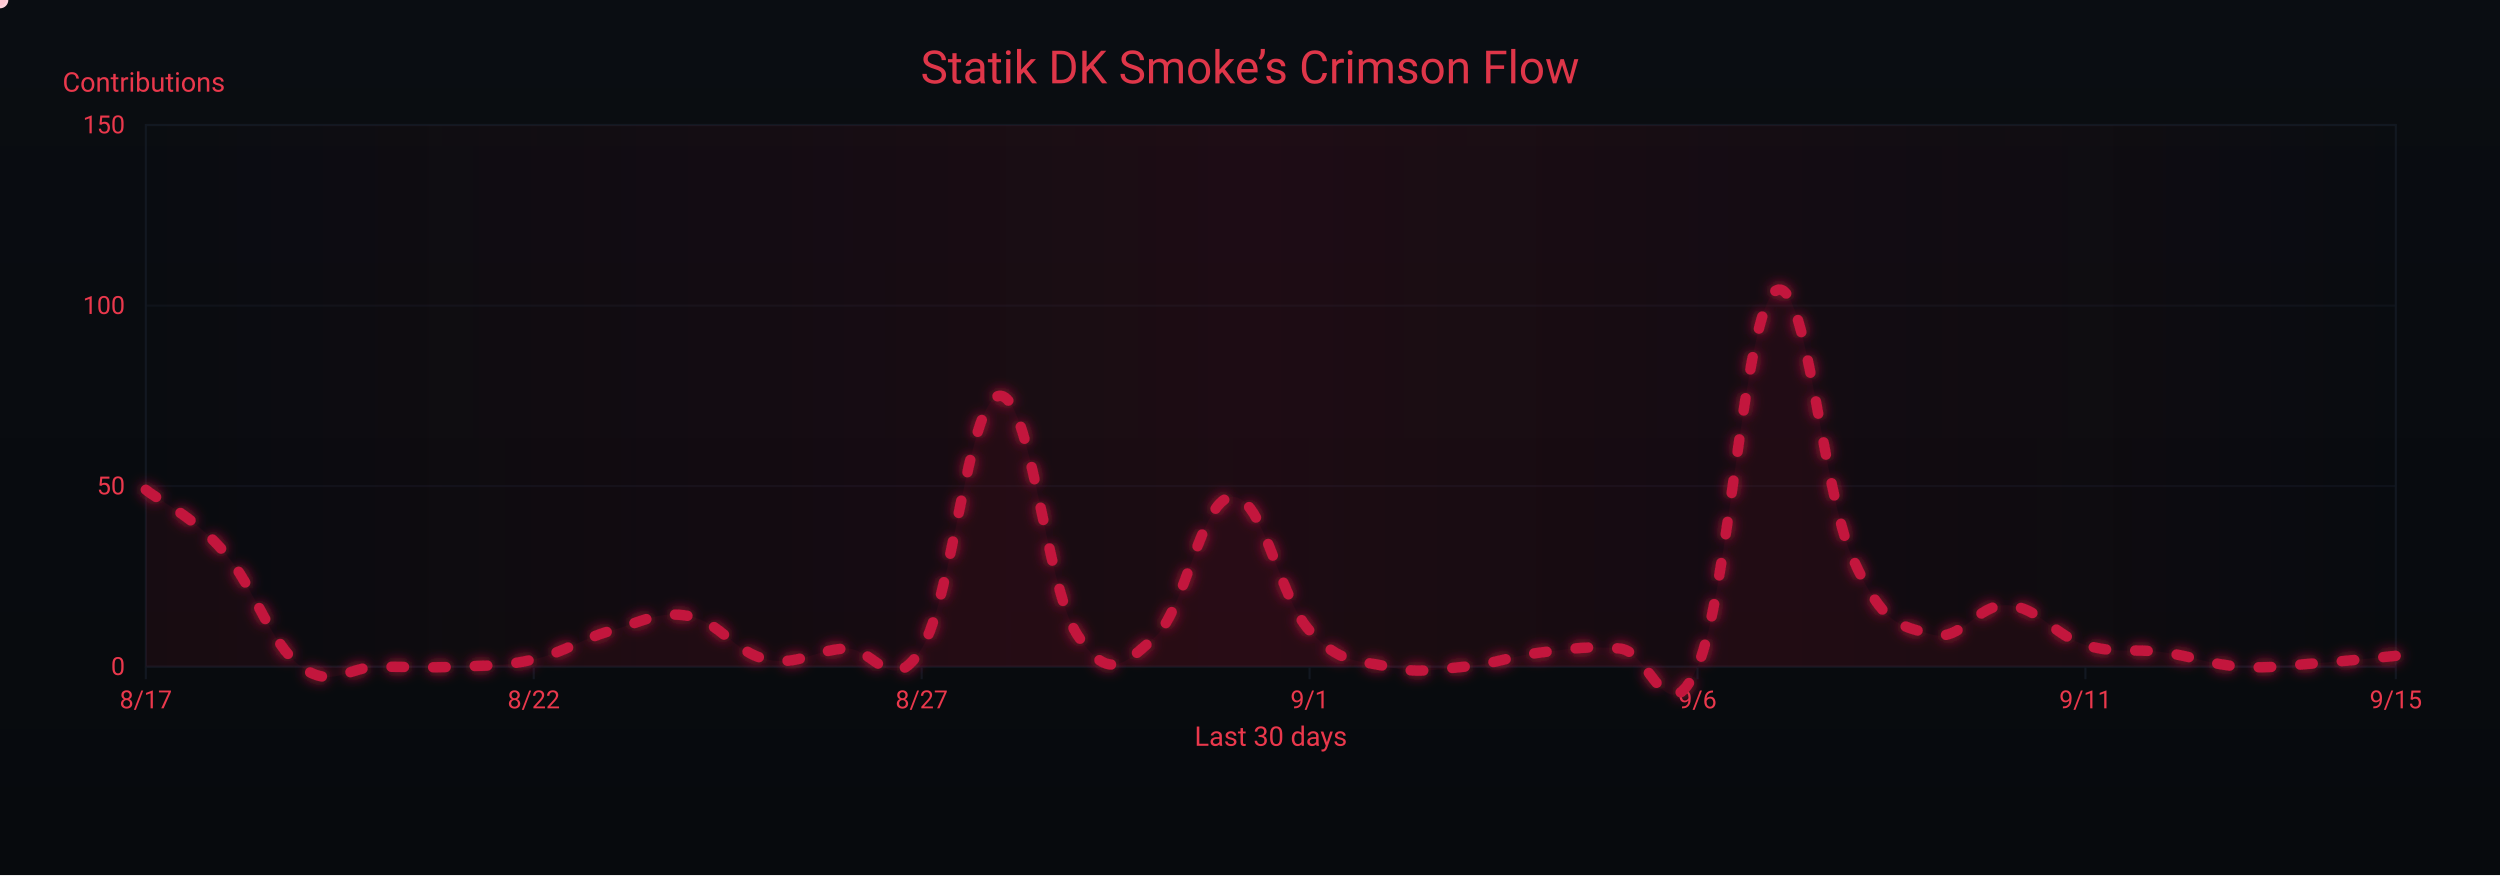
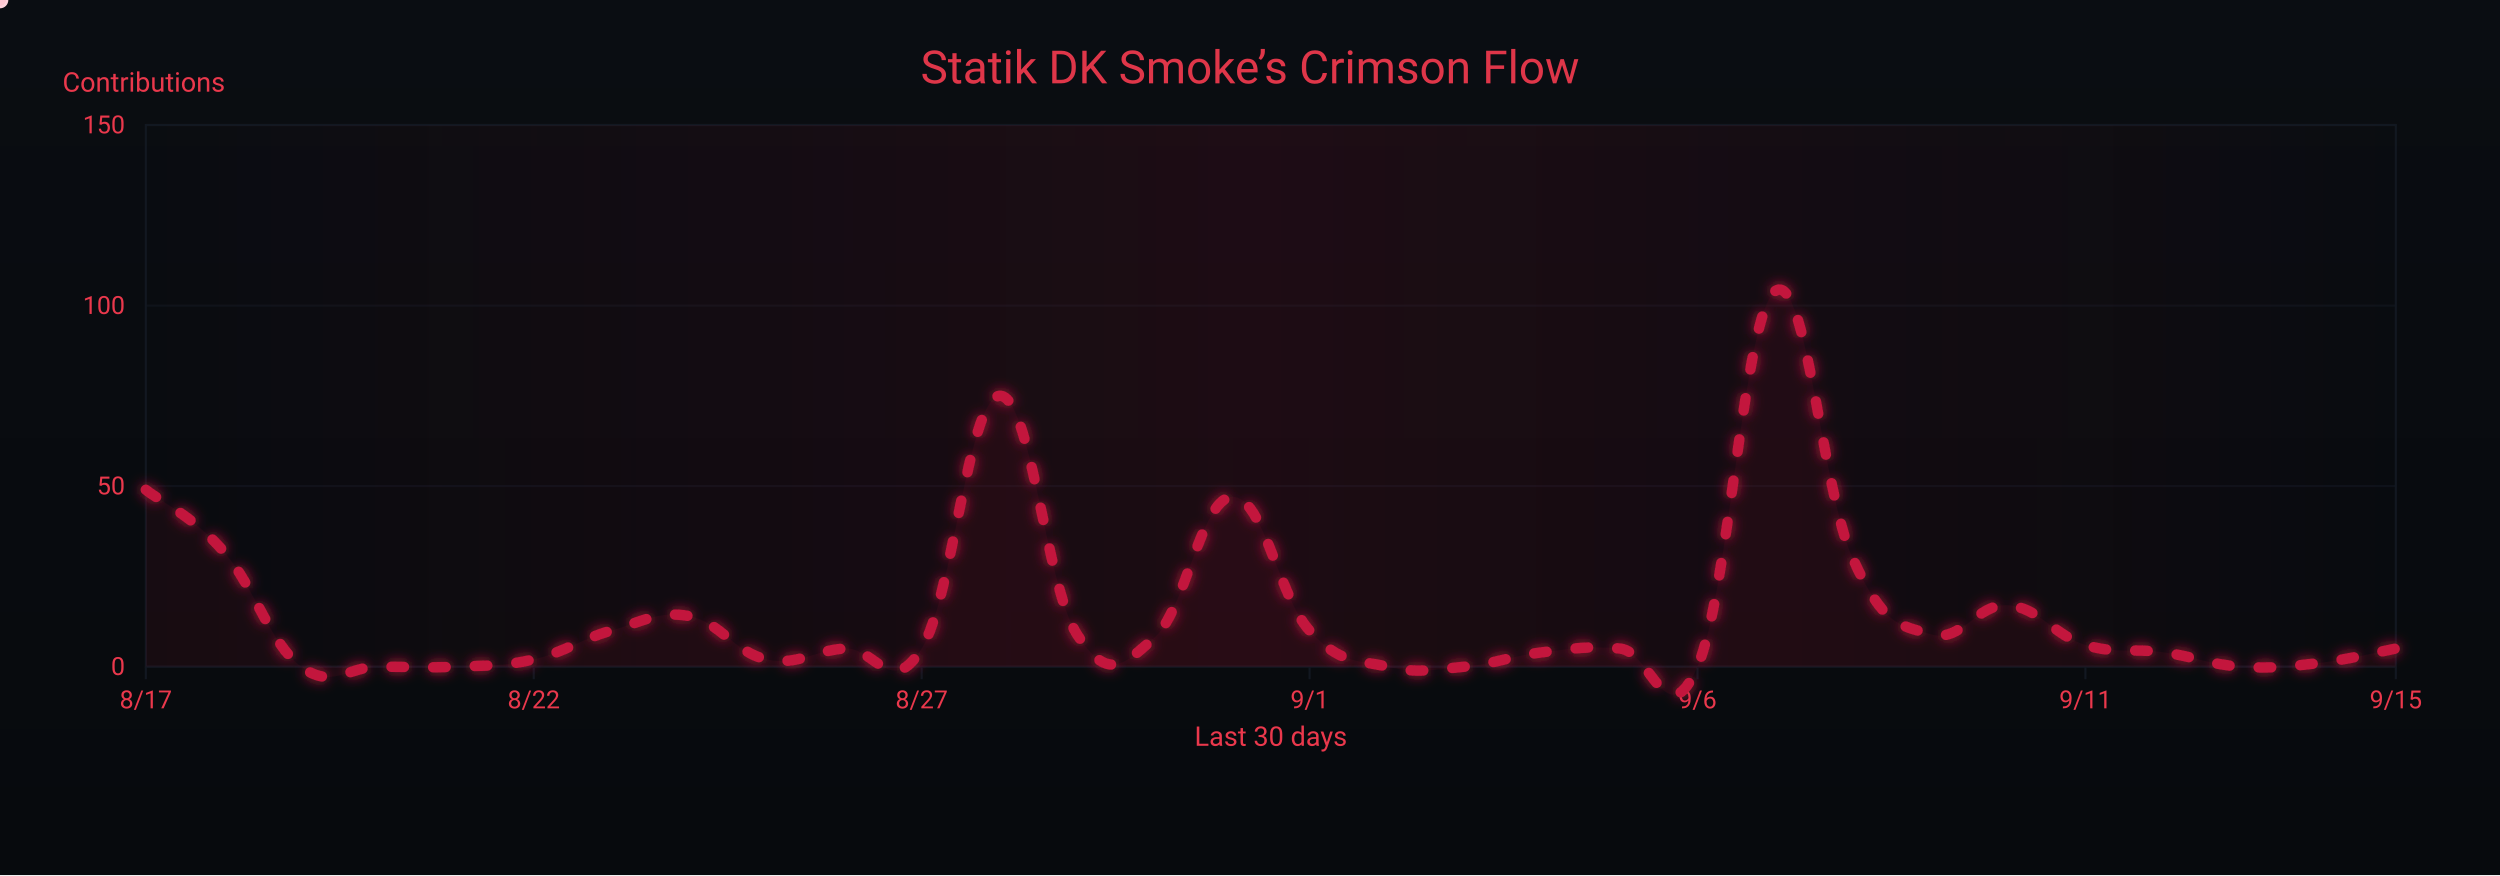
<svg xmlns="http://www.w3.org/2000/svg" width="1200" height="420" viewBox="0 0 1200 420" role="img" aria-label="Crimson Flow Graph">
  <defs>
    <linearGradient id="bgGrad" x1="0" y1="0" x2="0" y2="1">
      <stop offset="0%" stop-color="#0a0d12" />
      <stop offset="100%" stop-color="#070a0d" />
    </linearGradient>
    <filter id="glow">
      <feGaussianBlur stdDeviation="3" result="b1" />
      <feMerge>
        <feMergeNode in="b1" />
        <feMergeNode in="SourceGraphic" />
      </feMerge>
    </filter>
    <linearGradient id="sheen" x1="0" y1="0" x2="1" y2="0">
      <stop offset="0%" stop-color="#9b0e2a" stop-opacity="0" />
      <stop offset="50%" stop-color="#9b0e2a" stop-opacity=".14" />
      <stop offset="100%" stop-color="#9b0e2a" stop-opacity="0" />
      <animateTransform attributeName="gradientTransform" type="translate" from="-1 0" to="1 0" dur="9s" repeatCount="indefinite" />
    </linearGradient>
  </defs>
  <rect width="1200" height="420" fill="url(#bgGrad)" />
  <rect x="70" y="60" width="1080" height="260" fill="none" stroke="#121821" stroke-width="1" />
  <g font-family="ui-sans-serif,system-ui,-apple-system,Segoe UI,Roboto,Ubuntu,Arial" font-size="12">
    <path d="M70,320.0 H1150" stroke="#121821" stroke-width="1" opacity="0.6" />
    <text x="60" y="324.0" text-anchor="end" fill="#ea384c">0</text>
    <path d="M70,233.3 H1150" stroke="#121821" stroke-width="1" opacity="0.6" />
    <text x="60" y="237.3" text-anchor="end" fill="#ea384c">50</text>
    <path d="M70,146.7 H1150" stroke="#121821" stroke-width="1" opacity="0.6" />
    <text x="60" y="150.7" text-anchor="end" fill="#ea384c">100</text>
    <path d="M70,60.0 H1150" stroke="#121821" stroke-width="1" opacity="0.6" />
    <text x="60" y="64.0" text-anchor="end" fill="#ea384c">150</text>
    <text x="30" y="44" fill="#ea384c" font-size="13">Contributions</text>
  </g>
  <g font-family="ui-sans-serif,system-ui,-apple-system,Segoe UI,Roboto,Ubuntu,Arial" font-size="12">
    <path d="M70.0,320 V326" stroke="#121821" stroke-width="1" />
    <text x="70.0" y="340" text-anchor="middle" fill="#ea384c">8/17</text>
    <path d="M256.2,320 V326" stroke="#121821" stroke-width="1" />
    <text x="256.2" y="340" text-anchor="middle" fill="#ea384c">8/22</text>
    <path d="M442.4,320 V326" stroke="#121821" stroke-width="1" />
    <text x="442.4" y="340" text-anchor="middle" fill="#ea384c">8/27</text>
    <path d="M628.6,320 V326" stroke="#121821" stroke-width="1" />
    <text x="628.6" y="340" text-anchor="middle" fill="#ea384c">9/1</text>
    <path d="M814.8,320 V326" stroke="#121821" stroke-width="1" />
    <text x="814.8" y="340" text-anchor="middle" fill="#ea384c">9/6</text>
    <path d="M1001.0,320 V326" stroke="#121821" stroke-width="1" />
    <text x="1001.0" y="340" text-anchor="middle" fill="#ea384c">9/11</text>
    <path d="M1150.0,320 V326" stroke="#121821" stroke-width="1" />
    <text x="1150.0" y="340" text-anchor="middle" fill="#ea384c">9/15</text>
    <text x="610" y="358" text-anchor="middle" fill="#ea384c" font-size="13">Last 30 days</text>
  </g>
  <rect x="70" y="60" width="1080" height="260" fill="url(#sheen)" />
  <text x="600" y="40" text-anchor="middle" font-family="ui-sans-serif,system-ui,-apple-system,Segoe UI,Roboto,Ubuntu,Arial" font-size="22" fill="#ea384c" opacity=".95">Statik DK Smoke’s Crimson Flow</text>
-   <path d="M70.0,235.1 C77.4,241.0 92.3,247.5 107.2,264.5 C122.1,281.5 129.6,308.9 144.5,320.0 C159.4,331.1 166.8,320.0 181.7,320.0 C196.6,320.0 204.1,320.7 219.0,320.0 C233.9,319.3 241.3,320.0 256.2,316.5 C271.1,313.1 278.6,306.8 293.4,302.7 C308.3,298.5 315.8,293.0 330.7,295.7 C345.6,298.5 353.0,313.4 367.9,316.5 C382.8,319.7 390.3,312.4 405.2,311.3 C420.1,310.3 427.5,335.6 442.4,311.3 C457.3,287.1 464.8,191.4 479.7,190.0 C494.6,188.6 502.0,281.2 516.9,304.4 C531.8,327.6 539.2,319.3 554.1,306.1 C569.0,293.0 576.5,239.2 591.4,238.5 C606.3,237.8 613.7,286.4 628.6,302.7 C643.5,319.0 651.0,316.5 665.9,320.0 C680.8,323.5 688.2,321.4 703.1,320.0 C718.0,318.6 725.4,314.8 740.3,313.1 C755.2,311.3 762.7,309.9 777.6,311.3 C792.5,312.7 799.9,354.3 814.8,320.0 C829.7,285.7 837.2,150.1 852.1,139.7 C867.0,129.3 874.4,235.1 889.3,268.0 C904.2,300.9 911.7,299.9 926.6,304.4 C941.4,308.9 948.9,289.5 963.8,290.5 C978.7,291.6 986.1,305.1 1001.0,309.6 C1015.9,314.1 1023.4,311.0 1038.3,313.1 C1053.2,315.1 1060.6,319.0 1075.5,320.0 C1090.4,321.0 1097.9,319.3 1112.8,318.3 C1127.7,317.2 1142.6,315.5 1150.0,314.8 L 1150,320 L 70,320 Z" fill="#7a0f26" opacity=".13">
+   <path d="M70.0,235.1 C77.4,241.0 92.3,247.5 107.2,264.5 C122.1,281.5 129.6,308.9 144.5,320.0 C159.4,331.1 166.8,320.0 181.7,320.0 C196.6,320.0 204.1,320.7 219.0,320.0 C233.9,319.3 241.3,320.0 256.2,316.5 C271.1,313.1 278.6,306.8 293.4,302.7 C308.3,298.5 315.8,293.0 330.7,295.7 C345.6,298.5 353.0,313.4 367.9,316.5 C382.8,319.7 390.3,312.4 405.2,311.3 C420.1,310.3 427.5,335.6 442.4,311.3 C457.3,287.1 464.8,191.4 479.7,190.0 C494.6,188.6 502.0,281.2 516.9,304.4 C531.8,327.6 539.2,319.3 554.1,306.1 C569.0,293.0 576.5,239.2 591.4,238.5 C606.3,237.8 613.7,286.4 628.6,302.7 C643.5,319.0 651.0,316.5 665.9,320.0 C680.8,323.5 688.2,321.4 703.1,320.0 C718.0,318.6 725.4,314.8 740.3,313.1 C755.2,311.3 762.7,309.9 777.6,311.3 C792.5,312.7 799.9,354.3 814.8,320.0 C829.7,285.7 837.2,150.1 852.1,139.7 C867.0,129.3 874.4,235.1 889.3,268.0 C904.2,300.9 911.7,299.9 926.6,304.4 C941.4,308.9 948.9,289.5 963.8,290.5 C978.7,291.6 986.1,305.1 1001.0,309.6 C1015.9,314.1 1023.4,311.0 1038.3,313.1 C1053.2,315.1 1060.6,319.0 1075.5,320.0 C1090.4,321.0 1097.9,320.0 1112.8,318.3 C1127.7,316.5 1142.6,312.7 1150.0,311.3 L 1150,320 L 70,320 Z" fill="#7a0f26" opacity=".13">
    <animate attributeName="opacity" values=".10;.17;.10" dur="6s" repeatCount="indefinite" />
  </path>
-   <path id="curve" d="M70.0,235.1 C77.4,241.0 92.3,247.5 107.2,264.5 C122.1,281.5 129.6,308.9 144.5,320.0 C159.4,331.1 166.8,320.0 181.7,320.0 C196.6,320.0 204.1,320.7 219.0,320.0 C233.9,319.3 241.3,320.0 256.2,316.5 C271.1,313.1 278.6,306.8 293.4,302.7 C308.3,298.5 315.8,293.0 330.7,295.7 C345.6,298.5 353.0,313.4 367.9,316.5 C382.8,319.7 390.3,312.4 405.2,311.3 C420.1,310.3 427.5,335.6 442.4,311.3 C457.3,287.1 464.8,191.4 479.7,190.0 C494.6,188.6 502.0,281.2 516.9,304.4 C531.8,327.6 539.2,319.3 554.1,306.1 C569.0,293.0 576.5,239.2 591.4,238.5 C606.3,237.8 613.7,286.4 628.6,302.7 C643.5,319.0 651.0,316.5 665.9,320.0 C680.8,323.5 688.2,321.4 703.1,320.0 C718.0,318.6 725.4,314.8 740.3,313.1 C755.2,311.3 762.7,309.9 777.6,311.3 C792.5,312.7 799.9,354.3 814.8,320.0 C829.7,285.7 837.2,150.1 852.1,139.7 C867.0,129.3 874.4,235.1 889.3,268.0 C904.2,300.9 911.7,299.9 926.6,304.4 C941.4,308.9 948.9,289.5 963.8,290.5 C978.7,291.6 986.1,305.1 1001.0,309.6 C1015.9,314.1 1023.4,311.0 1038.3,313.1 C1053.2,315.1 1060.6,319.0 1075.5,320.0 C1090.4,321.0 1097.9,319.3 1112.8,318.3 C1127.7,317.2 1142.6,315.5 1150.0,314.8" fill="none" stroke="#c3193d" stroke-width="5" stroke-linecap="round" stroke-linejoin="round" stroke-dasharray="6 14" filter="url(#glow)">
+   <path id="curve" d="M70.0,235.1 C77.4,241.0 92.3,247.5 107.2,264.5 C122.1,281.5 129.6,308.9 144.5,320.0 C159.4,331.1 166.8,320.0 181.7,320.0 C196.6,320.0 204.1,320.7 219.0,320.0 C233.9,319.3 241.3,320.0 256.2,316.5 C271.1,313.1 278.6,306.8 293.4,302.7 C308.3,298.5 315.8,293.0 330.7,295.7 C345.6,298.5 353.0,313.4 367.9,316.5 C382.8,319.7 390.3,312.4 405.2,311.3 C420.1,310.3 427.5,335.6 442.4,311.3 C457.3,287.1 464.8,191.4 479.7,190.0 C494.6,188.6 502.0,281.2 516.9,304.4 C531.8,327.6 539.2,319.3 554.1,306.1 C569.0,293.0 576.5,239.2 591.4,238.5 C606.3,237.8 613.7,286.4 628.6,302.7 C643.5,319.0 651.0,316.5 665.9,320.0 C680.8,323.5 688.2,321.4 703.1,320.0 C718.0,318.6 725.4,314.8 740.3,313.1 C755.2,311.3 762.7,309.9 777.6,311.3 C792.5,312.7 799.9,354.3 814.8,320.0 C829.7,285.7 837.2,150.1 852.1,139.7 C867.0,129.3 874.4,235.1 889.3,268.0 C904.2,300.9 911.7,299.9 926.6,304.4 C941.4,308.9 948.9,289.5 963.8,290.5 C978.7,291.6 986.1,305.1 1001.0,309.6 C1015.9,314.1 1023.4,311.0 1038.3,313.1 C1053.2,315.1 1060.6,319.0 1075.5,320.0 C1090.4,321.0 1097.9,320.0 1112.8,318.3 C1127.7,316.5 1142.6,312.7 1150.0,311.3" fill="none" stroke="#c3193d" stroke-width="5" stroke-linecap="round" stroke-linejoin="round" stroke-dasharray="6 14" filter="url(#glow)">
    <animate attributeName="stroke-dashoffset" values="0;-220" dur="4.8s" repeatCount="indefinite" />
  </path>
  <g fill="#ffd1db">
    <circle r="4">
      <animateMotion dur="7s" rotate="auto" repeatCount="indefinite">
        <mpath href="#curve" />
      </animateMotion>
      <animate attributeName="opacity" values="1;.3;1" dur="2.2s" repeatCount="indefinite" />
    </circle>
    <circle r="3" fill="#ffffff">
      <animateMotion dur="8.2s" begin="1s" rotate="auto" repeatCount="indefinite">
        <mpath href="#curve" />
      </animateMotion>
      <animate attributeName="opacity" values=".7;.2;.7" dur="2.4s" repeatCount="indefinite" />
    </circle>
    <circle r="3" fill="#ffc7d3">
      <animateMotion dur="6s" begin="2s" rotate="auto" repeatCount="indefinite">
        <mpath href="#curve" />
      </animateMotion>
      <animate attributeName="opacity" values=".8;.3;.8" dur="2s" repeatCount="indefinite" />
    </circle>
  </g>
</svg>
